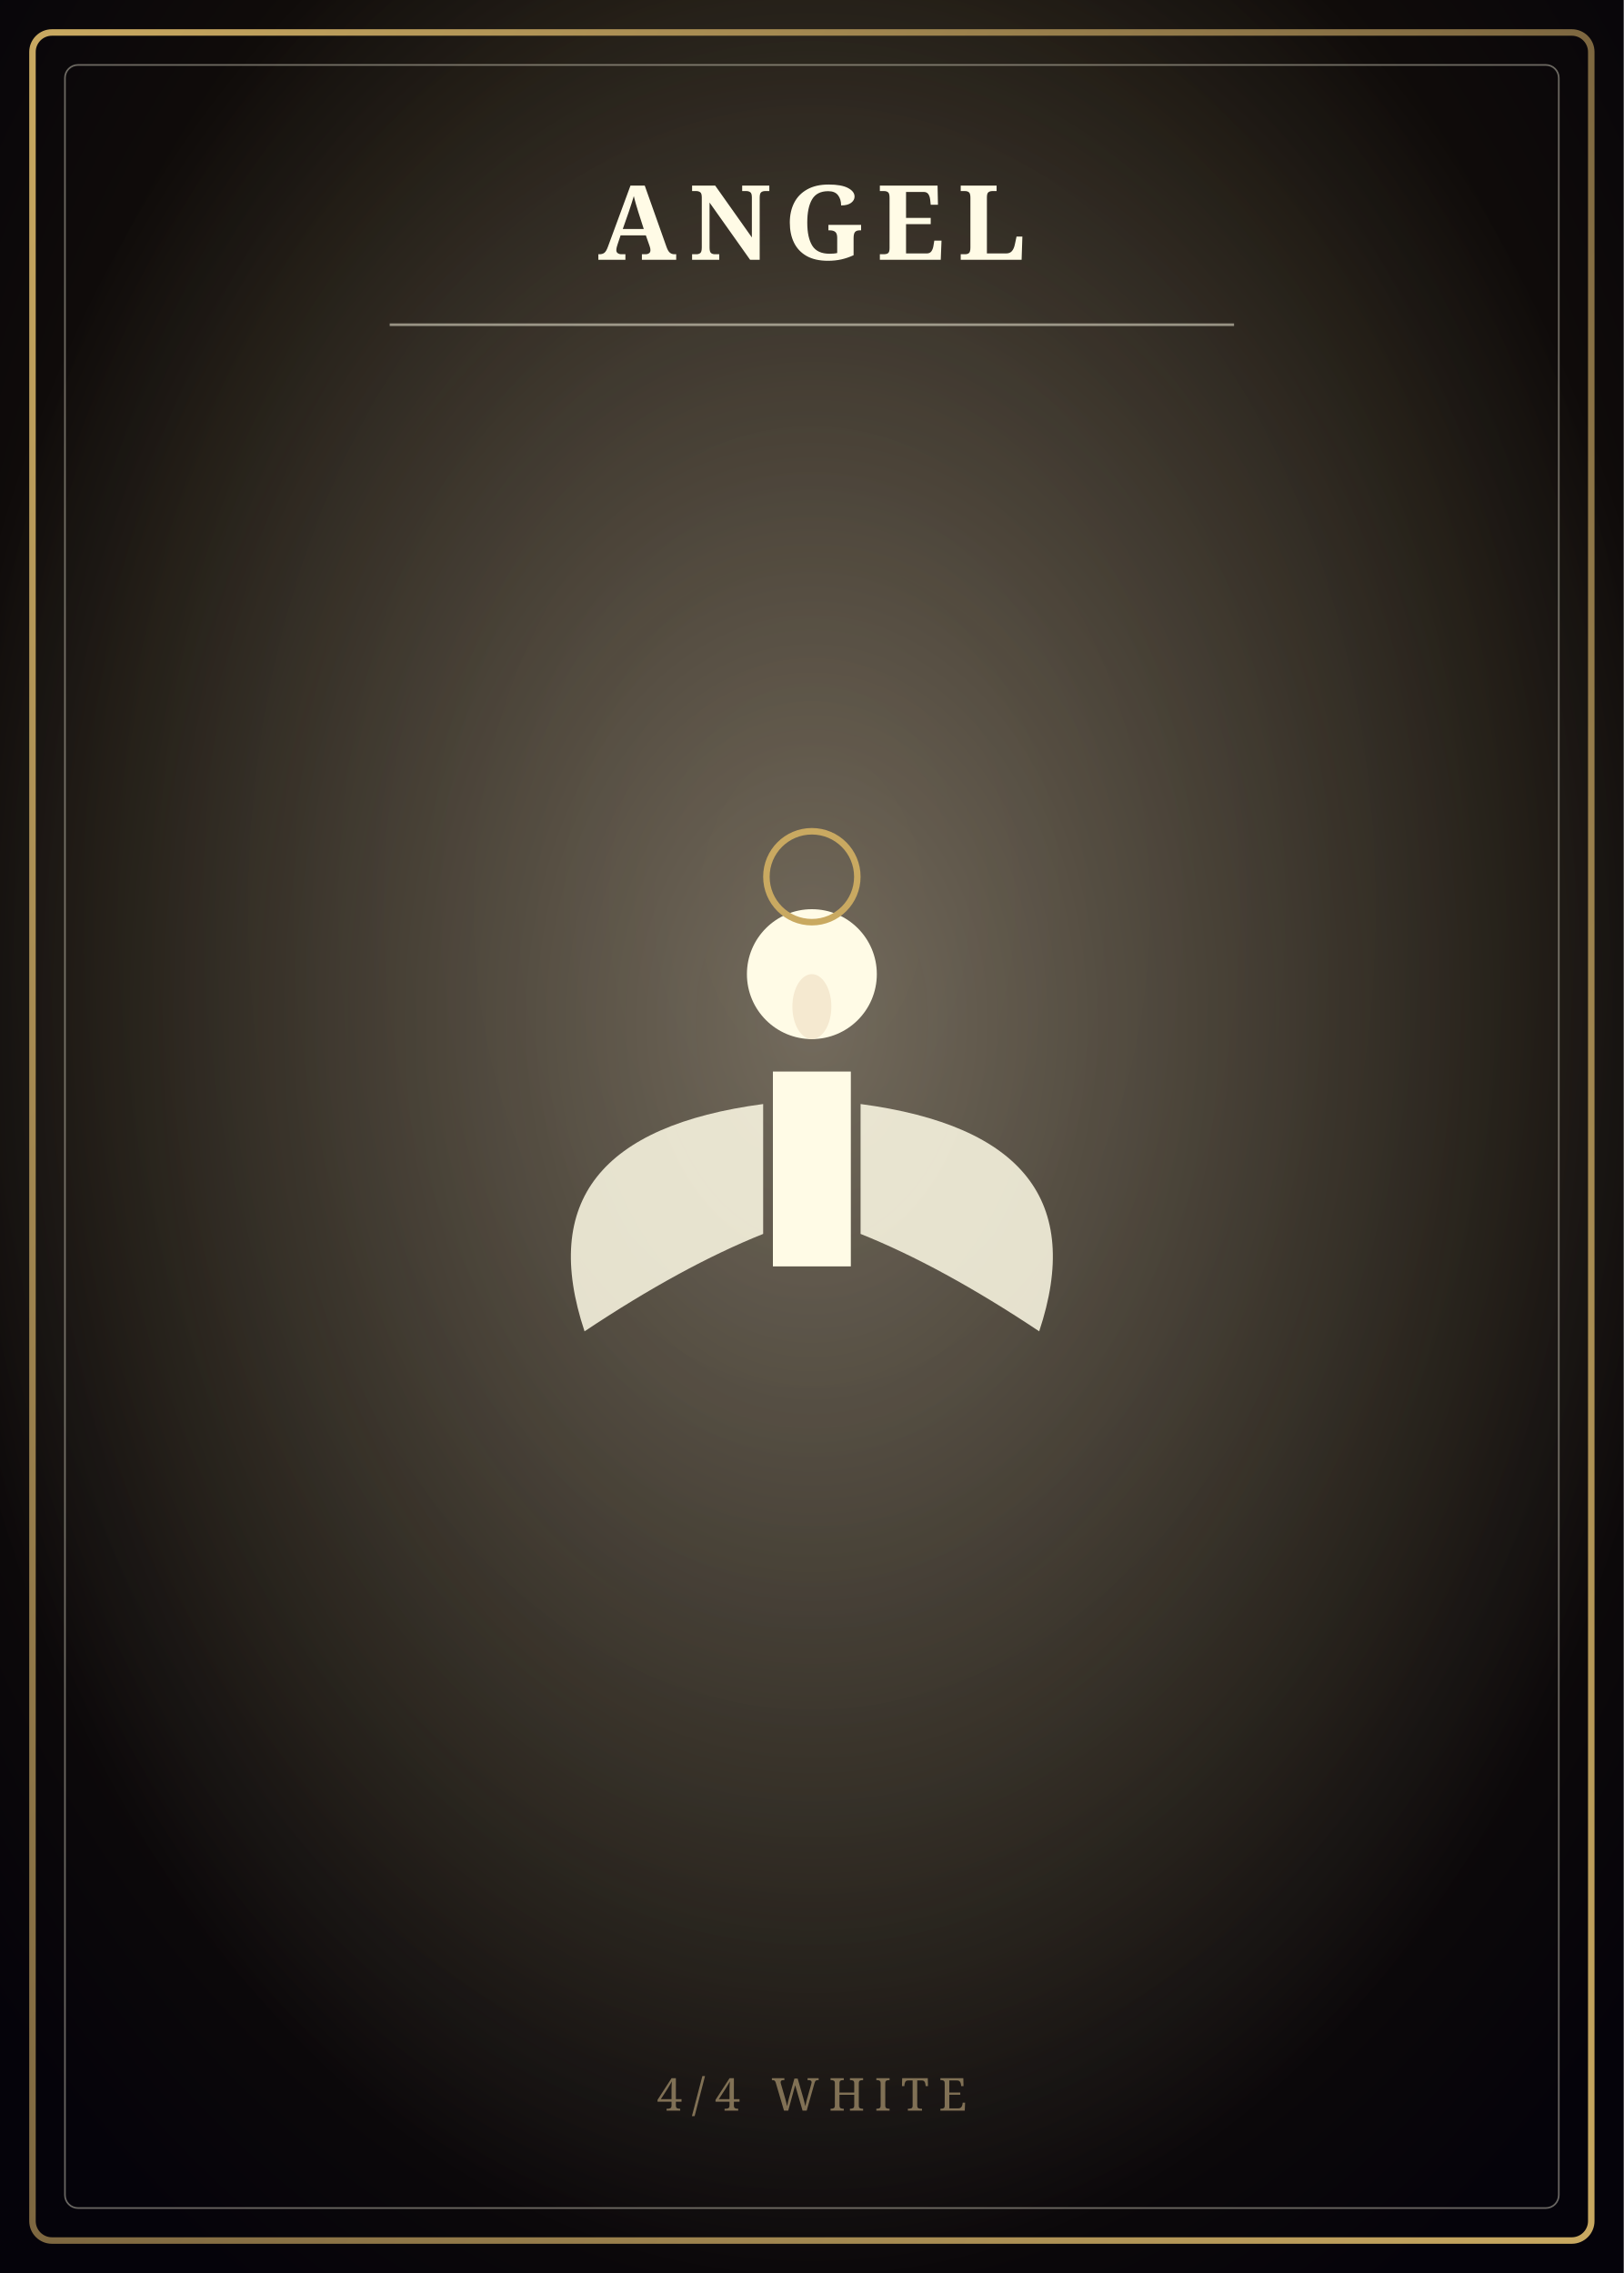
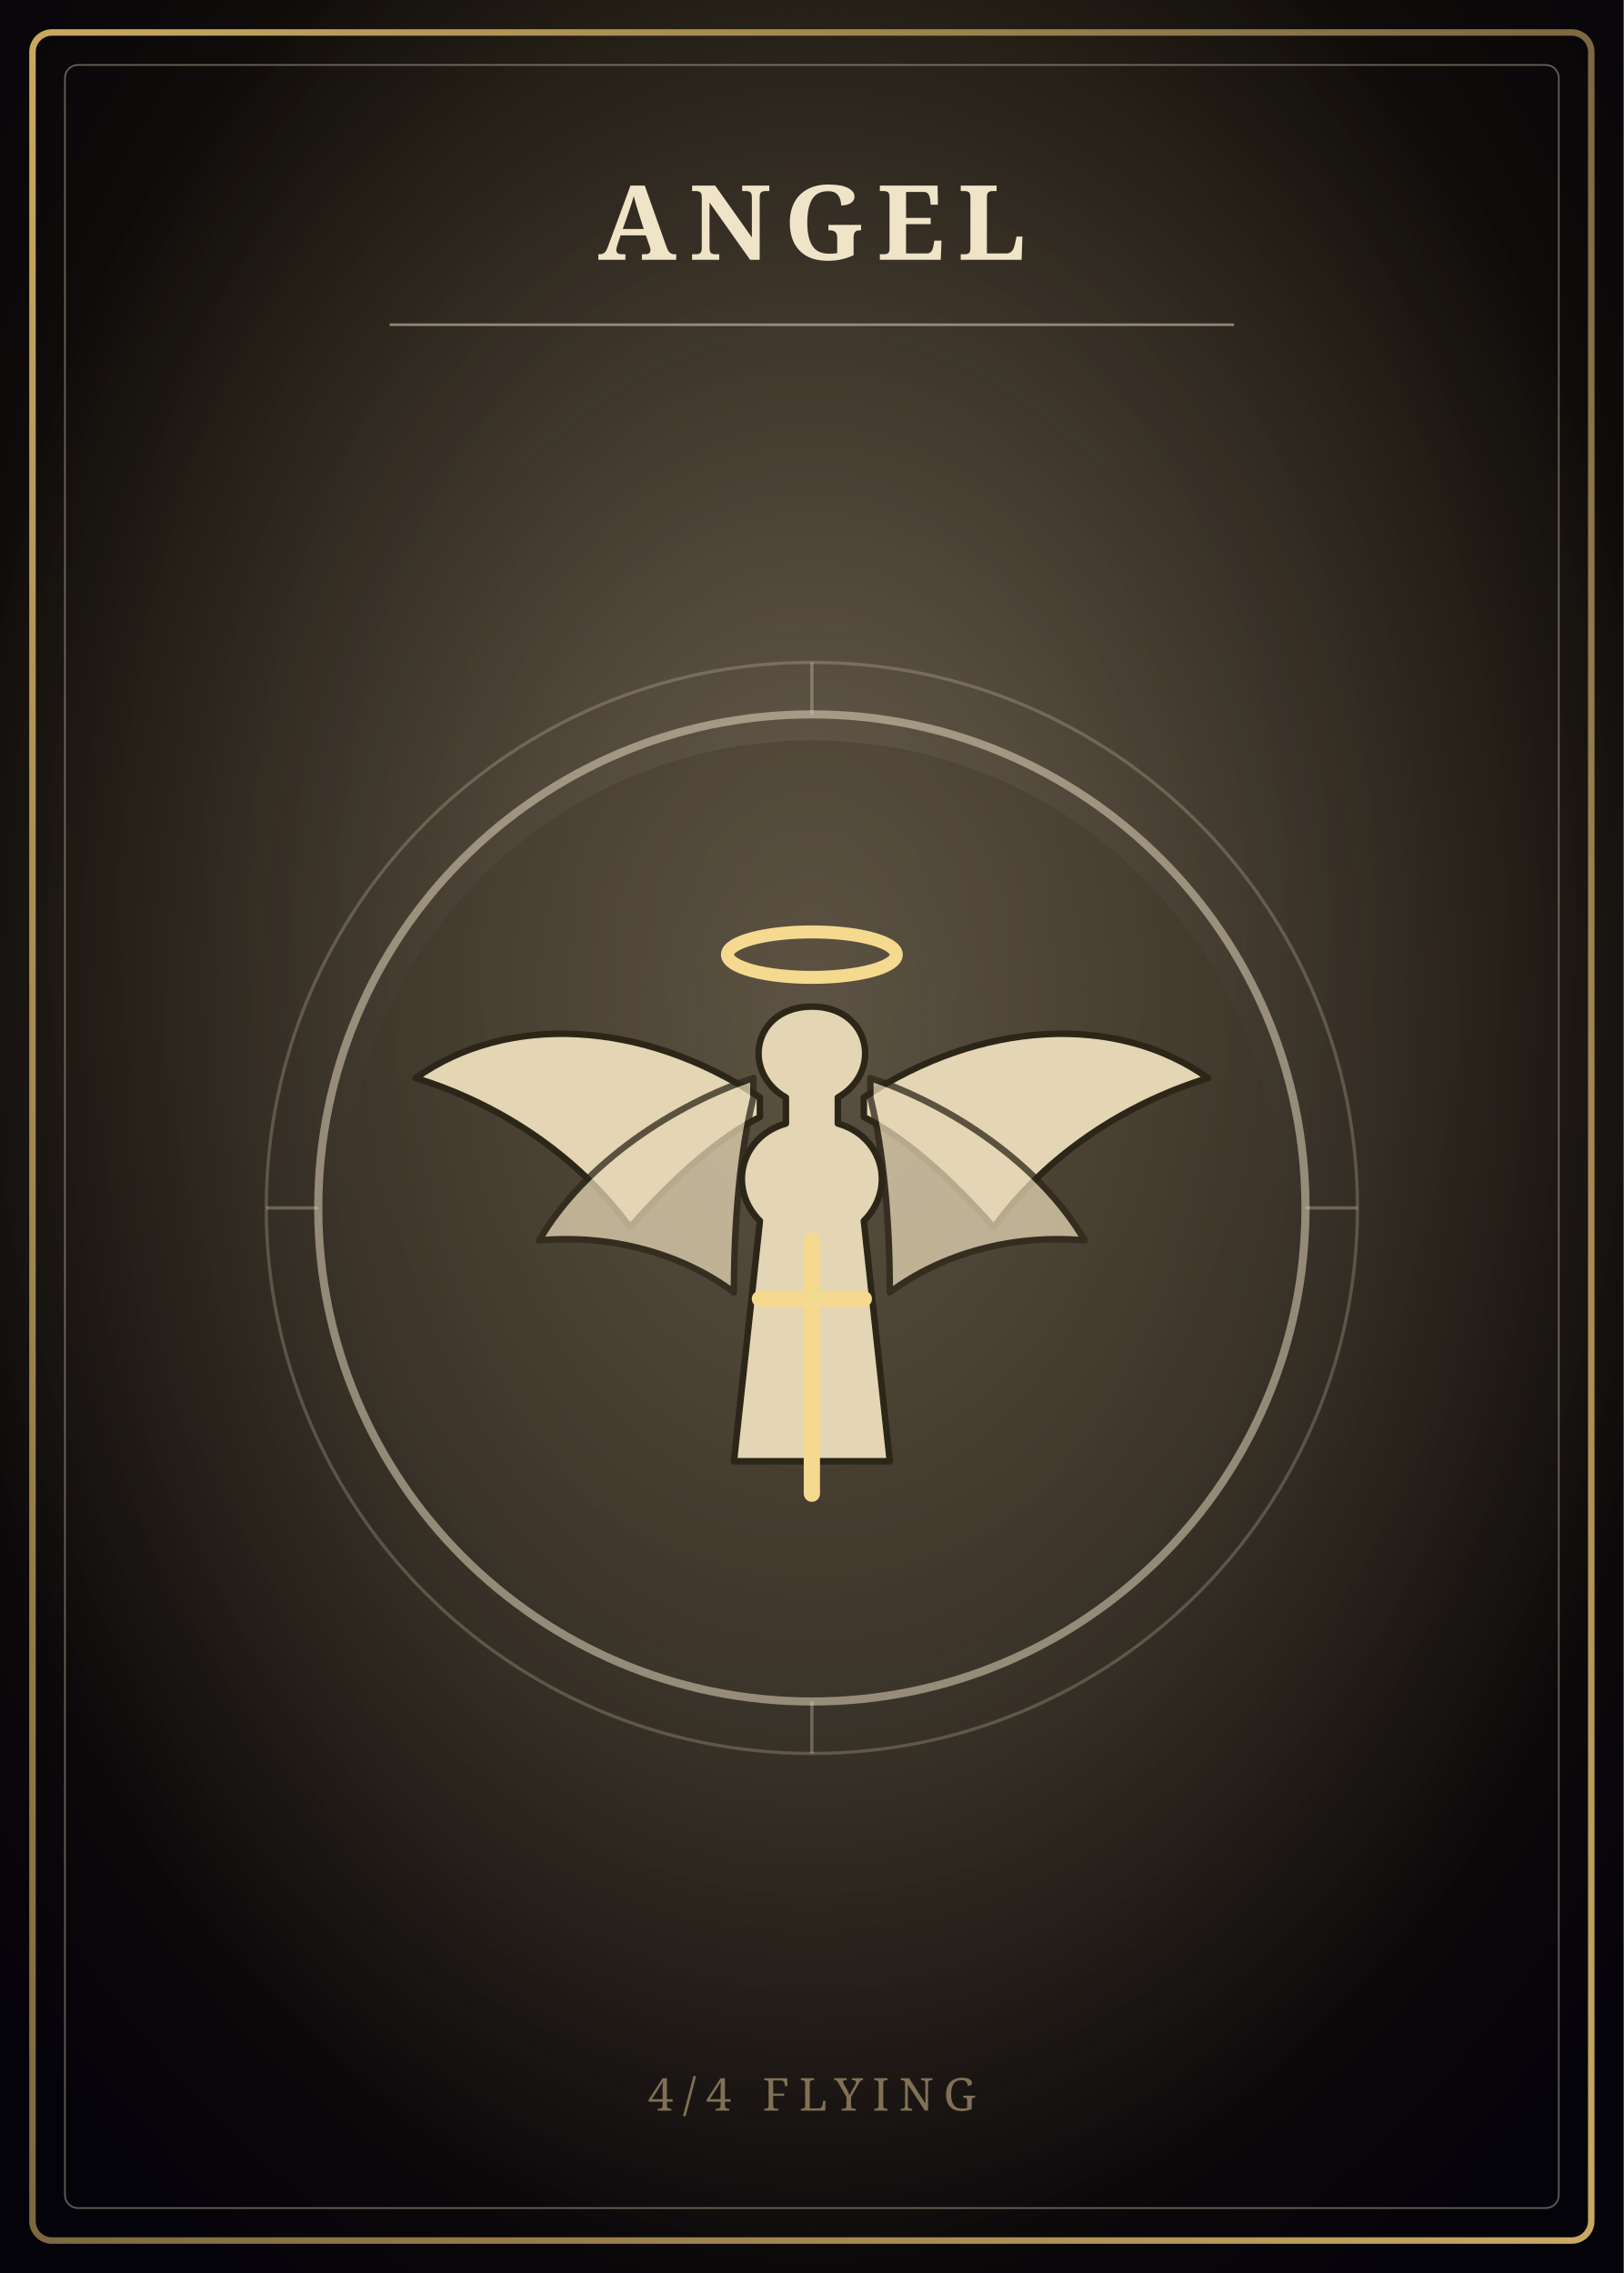
<svg xmlns="http://www.w3.org/2000/svg" viewBox="0 0 500 700" preserveAspectRatio="xMidYMid slice">
  <defs>
    <radialGradient id="bg" cx="50%" cy="40%" r="70%">
      <stop offset="0%" stop-color="#2a1f14" />
      <stop offset="60%" stop-color="#15100a" />
      <stop offset="100%" stop-color="#05030a" />
    </radialGradient>
    <radialGradient id="glow" cx="50%" cy="45%" r="55%">
-       <stop offset="0%" stop-color="#fffbe6" stop-opacity="0.35" />
-       <stop offset="100%" stop-color="#fffbe6" stop-opacity="0" />
+       <stop offset="0%" stop-color="#f0e4c8" stop-opacity="0.35" />
+       <stop offset="100%" stop-color="#f0e4c8" stop-opacity="0" />
    </radialGradient>
    <linearGradient id="border" x1="0%" y1="0%" x2="100%" y2="100%">
      <stop offset="0%" stop-color="#c9a961" />
      <stop offset="50%" stop-color="#7d6740" />
      <stop offset="100%" stop-color="#c9a961" />
    </linearGradient>
  </defs>
  <rect width="500" height="700" fill="url(#bg)" />
  <rect width="500" height="700" fill="url(#glow)" />
  <rect x="10" y="10" width="480" height="680" fill="none" stroke="url(#border)" stroke-width="2" rx="6" />
-   <rect x="20" y="20" width="460" height="660" fill="none" stroke="#fffbe6" stroke-width="0.5" opacity="0.4" rx="4" />
-   <text x="250" y="80" text-anchor="middle" font-family="Cinzel, serif" font-size="32" font-weight="600" fill="#fffbe6" letter-spacing="4">ANGEL</text>
-   <line x1="120" y1="100" x2="380" y2="100" stroke="#fffbe6" stroke-width="0.8" opacity="0.5" />
-   <text x="250" y="650" text-anchor="middle" font-family="Cinzel, serif" font-size="14" fill="#9a8765" letter-spacing="3" opacity="0.8">4/4 WHITE</text>
-   <g transform="translate(250 360)">
-     <circle cx="0" cy="-60" r="20" fill="#fffbe6" />
-     <ellipse cx="0" cy="-50" rx="6" ry="10" fill="#f5e9d0" />
-     <rect x="-12" y="-30" width="24" height="60" fill="#fffbe6" />
-     <path d="M -15 -20 Q -90 -10 -70 50 Q -40 30 -15 20 Z" fill="#fffbe6" opacity="0.85" />
-     <path d="M 15 -20 Q 90 -10 70 50 Q 40 30 15 20 Z" fill="#fffbe6" opacity="0.85" />
-     <circle cx="0" cy="-90" r="14" fill="none" stroke="#c9a961" stroke-width="2" />
+   <rect x="20" y="20" width="460" height="660" fill="none" stroke="#f0e4c8" stroke-width="0.5" opacity="0.4" rx="4" />
+   <text x="250" y="80" text-anchor="middle" font-family="Cinzel, serif" font-size="32" font-weight="600" fill="#f0e4c8" letter-spacing="4">ANGEL</text>
+   <line x1="120" y1="100" x2="380" y2="100" stroke="#f0e4c8" stroke-width="0.8" opacity="0.5" />
+   <text x="250" y="650" text-anchor="middle" font-family="Cinzel, serif" font-size="14" fill="#9a8765" letter-spacing="3" opacity="0.8">4/4 FLYING</text>
+   <g transform="translate(250 372)">
+     <circle r="168" fill="none" stroke="#f0e4c8" stroke-width="1" opacity="0.22" />
+     <circle r="152" fill="none" stroke="#f0e4c8" stroke-width="2.5" opacity="0.5" />
+     <circle r="144" fill="#3c3524" opacity="0.35" />
+     <g stroke="#f0e4c8" stroke-width="1" opacity="0.3">
+       <line x1="-152" y1="0" x2="-168" y2="0" />
+       <line x1="152" y1="0" x2="168" y2="0" />
+       <line x1="0" y1="-152" x2="0" y2="-168" />
+       <line x1="0" y1="152" x2="0" y2="168" />
+     </g>
+     <g fill="#e4d6b4" stroke="#2c2618" stroke-width="2" stroke-linejoin="round">
+       <path d="M-16,-34 C-52,-58 -94,-60 -122,-40 C-96,-32 -72,-16 -56,6                  C-42,-10 -28,-22 -16,-28 Z" />
+       <path d="M16,-34 C52,-58 94,-60 122,-40 C96,-32 72,-16 56,6                  C42,-10 28,-22 16,-28 Z" />
+       <path d="M-18,-40 C-42,-32 -70,-14 -84,10 C-62,8 -40,14 -24,26                  C-24,4 -22,-18 -18,-34 Z" opacity="0.75" />
+       <path d="M18,-40 C42,-32 70,-14 84,10 C62,8 40,14 24,26                  C24,4 22,-18 18,-34 Z" opacity="0.75" />
+       <path d="M-24,78 L-16,4 C-26,-6 -22,-22 -8,-26 L-8,-34                  C-22,-42 -18,-62 0,-62 C18,-62 22,-42 8,-34 L8,-26                  C22,-22 26,-6 16,4 L24,78 Z" />
+     </g>
+     <ellipse cx="0" cy="-78" rx="26" ry="7" fill="none" stroke="#f5d98f" stroke-width="4" />
+     <path d="M0,10 L0,88 M-16,28 L16,28" stroke="#f5d98f" stroke-width="5" stroke-linecap="round" />
  </g>
</svg>
